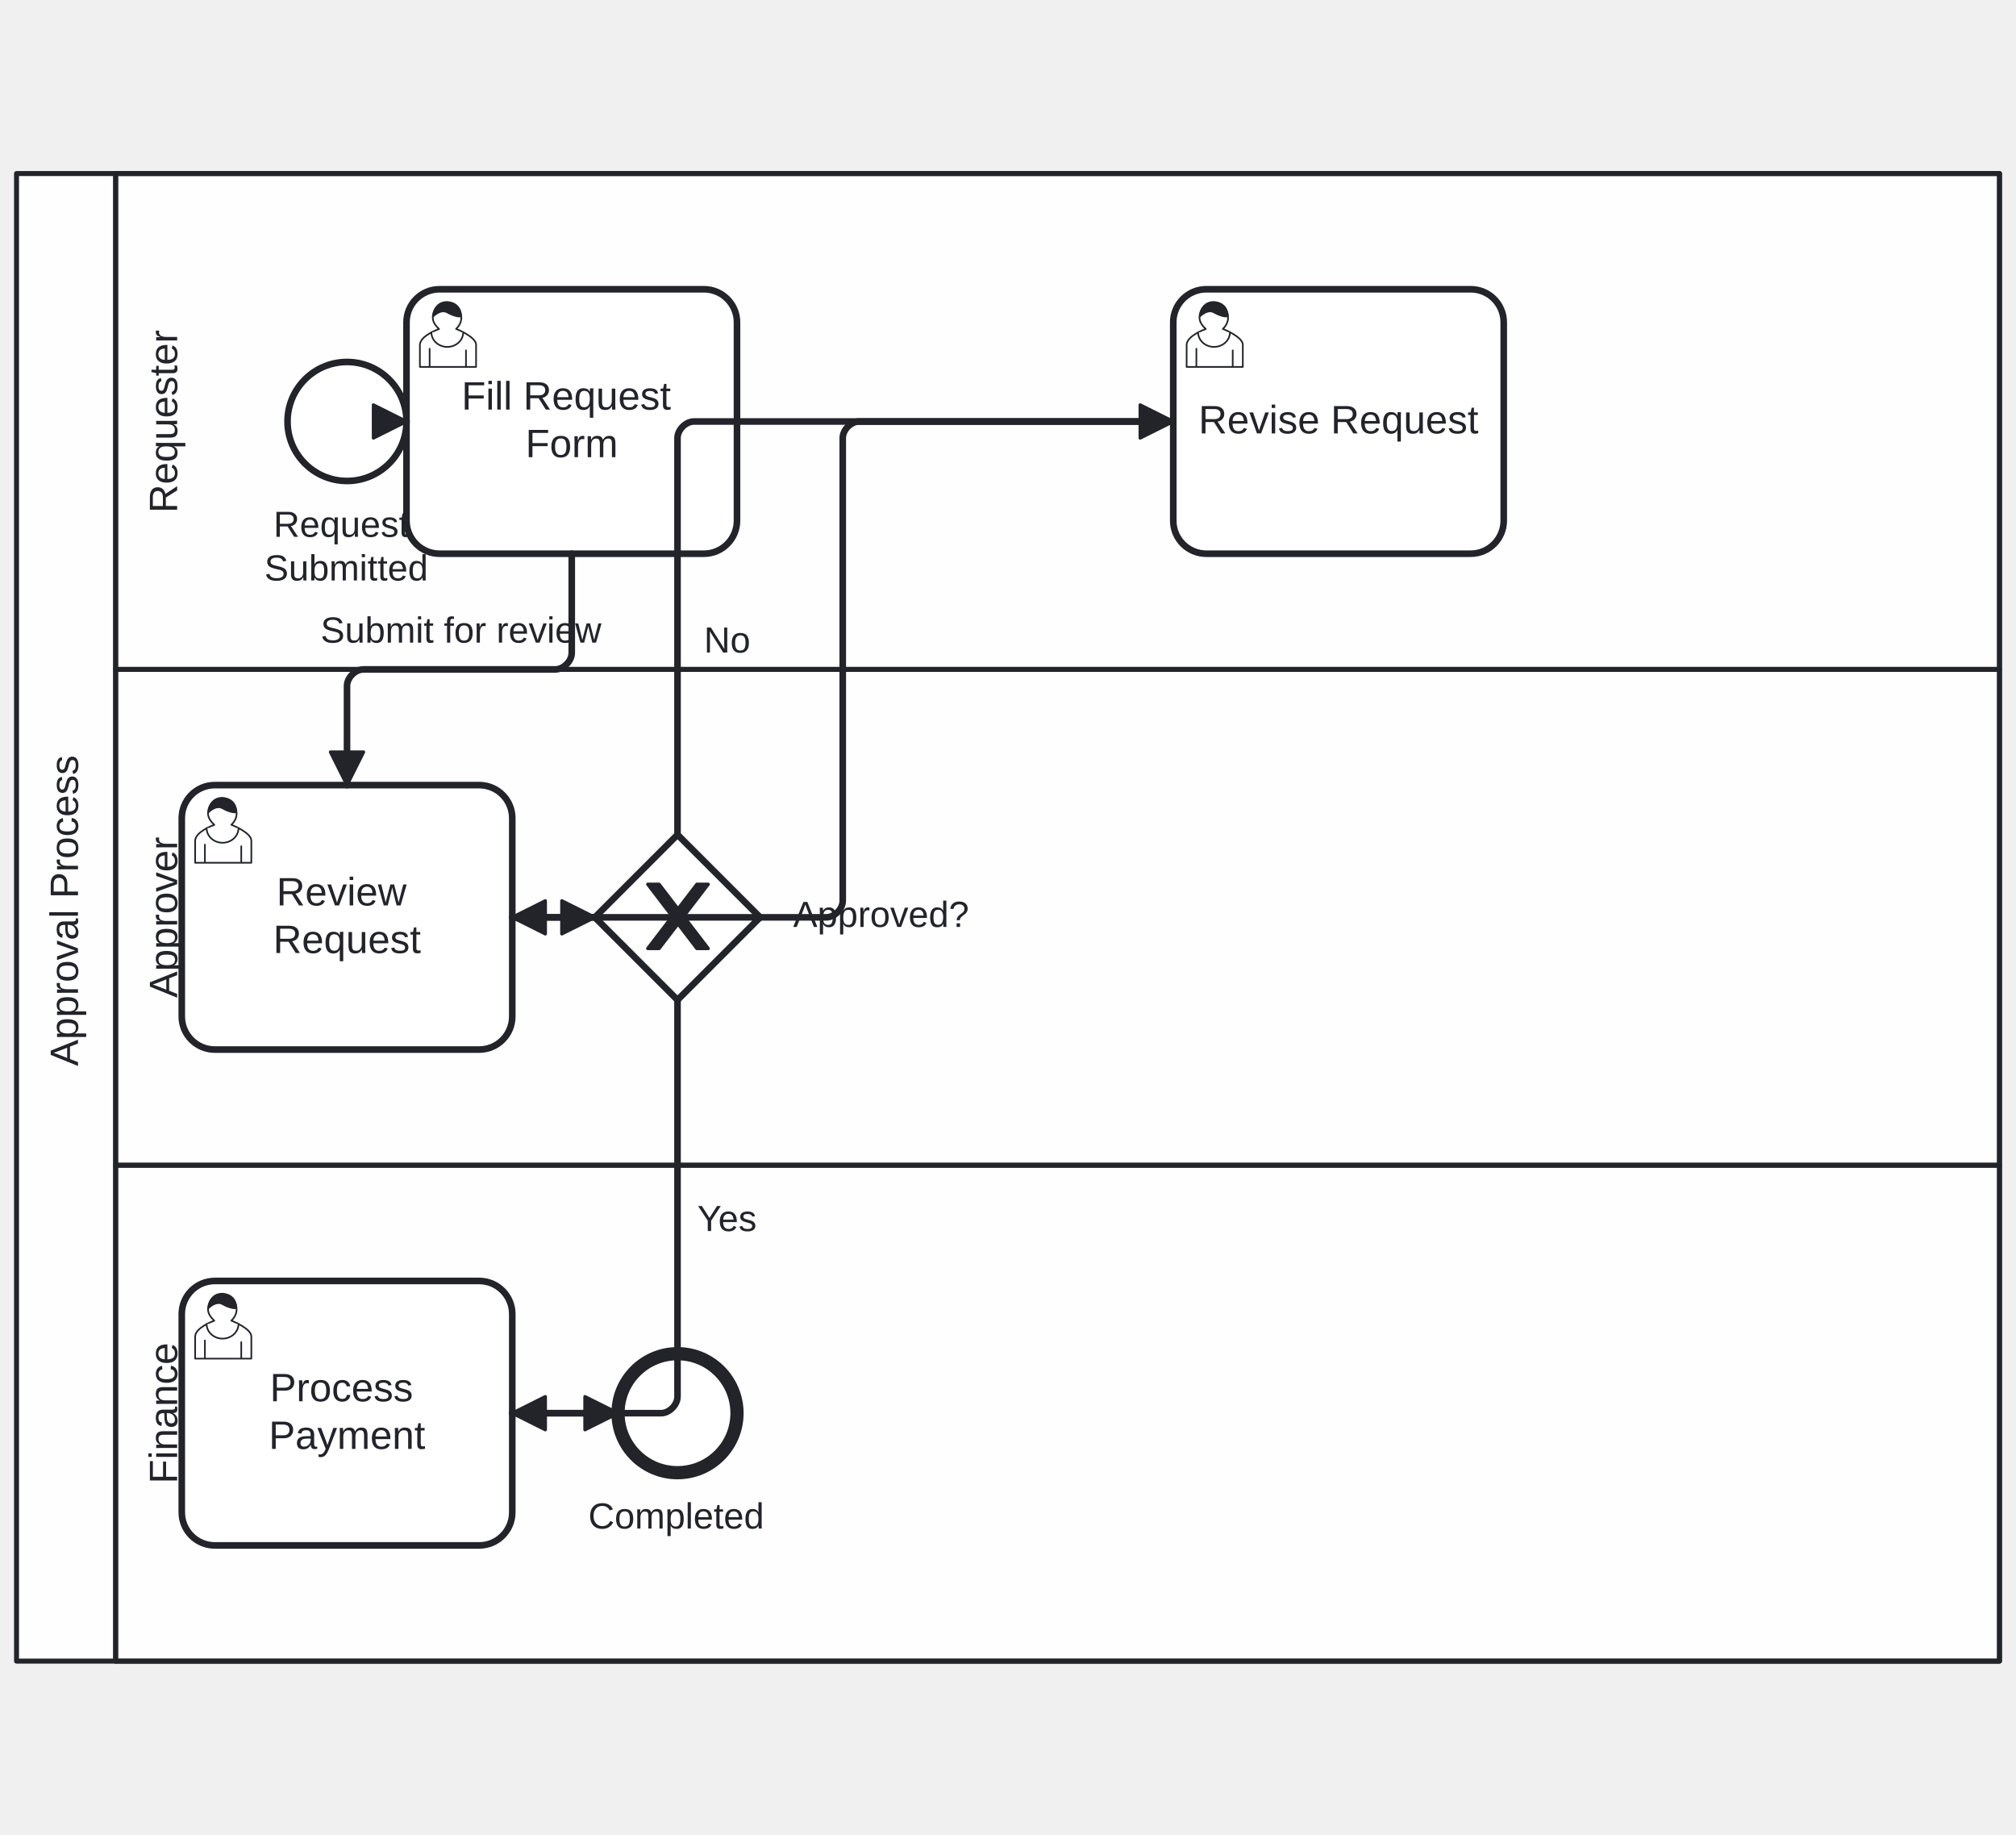
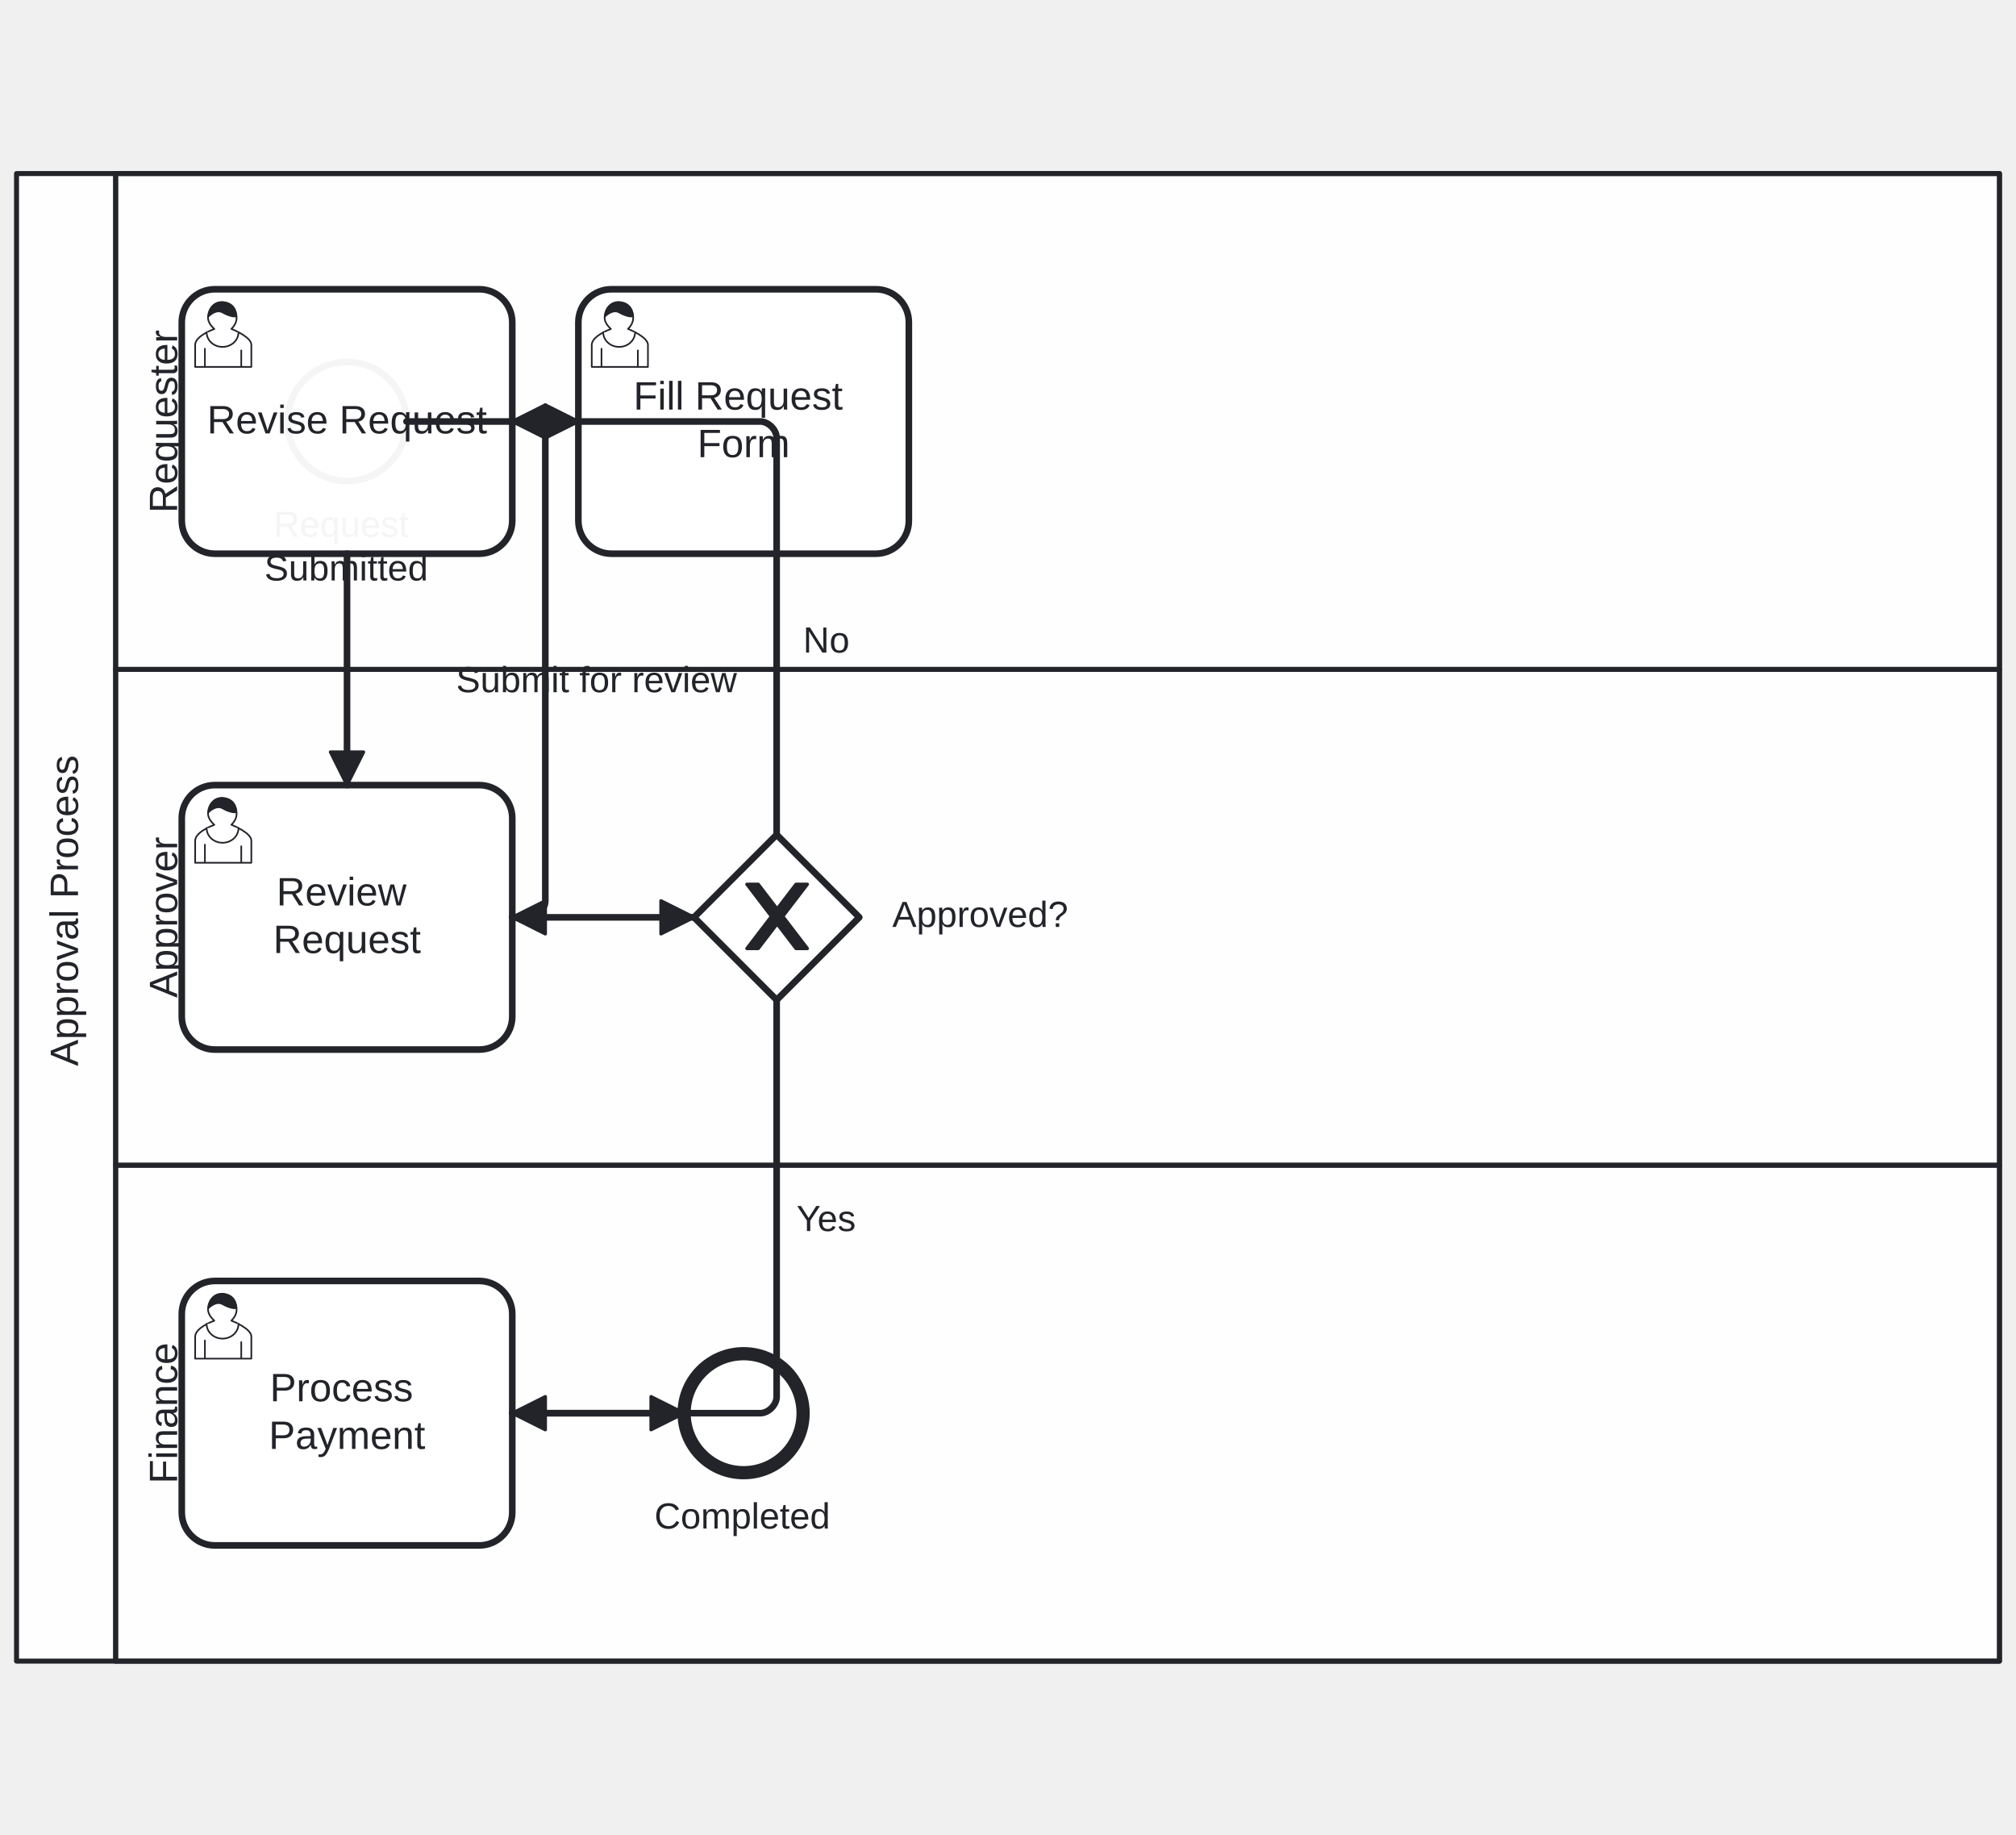
<svg xmlns="http://www.w3.org/2000/svg" width="610" height="555" viewBox="-5 95 610 460" version="1.1">
  <g class="djs-group">
    <g class="djs-element djs-shape" data-element-id="Participant_ApprovalProcess" style="display: block;" transform="translate(0, 100)">
      <g class="djs-visual">
        <rect x="0" y="0" width="600" height="450" rx="0" ry="0" style="stroke-linecap: round; stroke-linejoin: round; stroke: hsl(225, 10%, 15%); stroke-width: 1.5px; fill: white; fill-opacity: 0.95;" />
        <path style="fill: none; stroke-linecap: round; stroke-linejoin: round; stroke: hsl(225, 10%, 15%); stroke-width: 1.5px;" d="M30,0L30,450" />
        <text style="font-family: Arial, sans-serif; font-size: 12px; font-weight: normal; fill: hsl(225, 10%, 15%);" lineHeight="1.2" class="djs-label" transform="matrix(-1.8369701987210297e-16, -1, 1, -1.8369701987210297e-16, 0, 450)">
          <tspan x="180" y="18.6">Approval Process</tspan>
        </text>
      </g>
      <rect x="-5" y="-5" rx="4" width="610" height="460" style="fill: none;" class="djs-outline" />
      <rect style="fill: none; stroke-opacity: 0; stroke: white; stroke-width: 15px;" class="djs-hit djs-hit-no-move" x="0" y="0" width="600" height="450" />
      <rect style="fill: none; stroke-opacity: 0; stroke: white; stroke-width: 15px;" class="djs-hit djs-hit-click-stroke" x="0" y="0" width="600" height="450" />
      <rect style="fill: none; stroke-opacity: 0; stroke: white; stroke-width: 15px;" class="djs-hit djs-hit-all" x="0" y="0" width="30" height="450" />
    </g>
    <g class="djs-children">
      <g class="djs-group">
        <g class="djs-element djs-shape" data-element-id="Lane_Requester" style="display: block;" transform="translate(30, 100)">
          <g class="djs-visual">
            <rect x="0" y="0" width="570" height="150" rx="0" ry="0" style="stroke-linecap: round; stroke-linejoin: round; stroke: hsl(225, 10%, 15%); stroke-width: 1.5px; fill: white; fill-opacity: 0.25;" />
            <text style="font-family: Arial, sans-serif; font-size: 12px; font-weight: normal; fill: hsl(225, 10%, 15%);" lineHeight="1.2" class="djs-label" transform="matrix(-1.8369701987210297e-16, -1, 1, -1.8369701987210297e-16, 0, 150)">
              <tspan x="47.322" y="18.6">Requester</tspan>
            </text>
          </g>
          <rect x="-5" y="-5" rx="4" width="580" height="160" style="fill: none;" class="djs-outline" />
          <rect style="fill: none; stroke-opacity: 0; stroke: white; stroke-width: 15px;" class="djs-hit djs-hit-no-move" x="0" y="0" width="570" height="150" />
          <rect style="fill: none; stroke-opacity: 0; stroke: white; stroke-width: 15px;" class="djs-hit djs-hit-click-stroke" x="0" y="0" width="570" height="150" />
          <rect style="fill: none; stroke-opacity: 0; stroke: white; stroke-width: 15px;" class="djs-hit djs-hit-all" x="0" y="0" width="30" height="150" />
        </g>
      </g>
      <g class="djs-group">
        <g class="djs-element djs-shape" data-element-id="Lane_Approver" style="display: block;" transform="translate(30, 250)">
          <g class="djs-visual">
            <rect x="0" y="0" width="570" height="150" rx="0" ry="0" style="stroke-linecap: round; stroke-linejoin: round; stroke: hsl(225, 10%, 15%); stroke-width: 1.5px; fill: white; fill-opacity: 0.25;" />
            <text style="font-family: Arial, sans-serif; font-size: 12px; font-weight: normal; fill: hsl(225, 10%, 15%);" lineHeight="1.2" class="djs-label" transform="matrix(-1.8369701987210297e-16, -1, 1, -1.8369701987210297e-16, 0, 150)">
              <tspan x="50.658" y="18.6">Approver</tspan>
            </text>
          </g>
          <rect x="-5" y="-5" rx="4" width="580" height="160" style="fill: none;" class="djs-outline" />
          <rect style="fill: none; stroke-opacity: 0; stroke: white; stroke-width: 15px;" class="djs-hit djs-hit-no-move" x="0" y="0" width="570" height="150" />
          <rect style="fill: none; stroke-opacity: 0; stroke: white; stroke-width: 15px;" class="djs-hit djs-hit-click-stroke" x="0" y="0" width="570" height="150" />
          <rect style="fill: none; stroke-opacity: 0; stroke: white; stroke-width: 15px;" class="djs-hit djs-hit-all" x="0" y="0" width="30" height="150" />
        </g>
      </g>
      <g class="djs-group">
        <g class="djs-element djs-shape" data-element-id="Lane_Finance" style="display: block;" transform="translate(30, 400)">
          <g class="djs-visual">
            <rect x="0" y="0" width="570" height="150" rx="0" ry="0" style="stroke-linecap: round; stroke-linejoin: round; stroke: hsl(225, 10%, 15%); stroke-width: 1.5px; fill: white; fill-opacity: 0.25;" />
            <text style="font-family: Arial, sans-serif; font-size: 12px; font-weight: normal; fill: hsl(225, 10%, 15%);" lineHeight="1.2" class="djs-label" transform="matrix(-1.8369701987210297e-16, -1, 1, -1.8369701987210297e-16, 0, 150)">
              <tspan x="53.658" y="18.6">Finance</tspan>
            </text>
          </g>
          <rect x="-5" y="-5" rx="4" width="580" height="160" style="fill: none;" class="djs-outline" />
          <rect style="fill: none; stroke-opacity: 0; stroke: white; stroke-width: 15px;" class="djs-hit djs-hit-no-move" x="0" y="0" width="570" height="150" />
          <rect style="fill: none; stroke-opacity: 0; stroke: white; stroke-width: 15px;" class="djs-hit djs-hit-click-stroke" x="0" y="0" width="570" height="150" />
          <rect style="fill: none; stroke-opacity: 0; stroke: white; stroke-width: 15px;" class="djs-hit djs-hit-all" x="0" y="0" width="30" height="150" />
        </g>
      </g>
      <g class="djs-group">
        <g class="djs-element djs-shape" data-element-id="StartEvent_RequestSubmitted" style="display: block;" transform="translate(82, 157)">
          <g class="djs-visual">
            <circle cx="18" cy="18" r="18" style="stroke-linecap: round; stroke-linejoin: round; stroke: hsl(225, 10%, 15%); stroke-width: 2px; fill: white; fill-opacity: 0.95;" />
          </g>
          <rect style="fill: none; stroke-opacity: 0; stroke: white; stroke-width: 15px;" class="djs-hit djs-hit-all" x="0" y="0" width="36" height="36" />
          <circle cx="18" cy="18" r="23" style="fill: none;" class="djs-outline" />
        </g>
      </g>
      <g class="djs-group">
        <g class="djs-element djs-shape" data-element-id="StartEvent_RequestSubmitted_label" style="display: block;" transform="translate(75, 200)">
          <g class="djs-visual">
            <text style="font-family: Arial, sans-serif; font-size: 11px; font-weight: normal; fill: hsl(225, 10%, 15%);" lineHeight="1.2" class="djs-label">
              <tspan x="2.75" y="9.9">Request </tspan>
              <tspan x="0" y="23.1">Submitted</tspan>
            </text>
          </g>
          <rect style="fill: none; stroke-opacity: 0; stroke: white; stroke-width: 15px;" class="djs-hit djs-hit-all" x="0" y="0" width="50" height="27" />
          <rect x="-5" y="-5" rx="4" width="60" height="37" style="fill: none;" class="djs-outline" />
        </g>
      </g>
      <g class="djs-group">
-         <g class="djs-element djs-shape" data-element-id="UserTask_FillRequestForm" style="display: block;" transform="translate(118, 135)">
+         <g class="djs-element djs-shape" data-element-id="UserTask_FillRequestForm" style="display: block;" transform="translate(170, 135)">
          <g class="djs-visual">
            <rect x="0" y="0" width="100" height="80" rx="10" ry="10" style="stroke-linecap: round; stroke-linejoin: round; stroke: hsl(225, 10%, 15%); stroke-width: 2px; fill: white; fill-opacity: 0.95;" />
            <text style="font-family: Arial, sans-serif; font-size: 12px; font-weight: normal; fill: hsl(225, 10%, 15%);" lineHeight="1.2" class="djs-label">
              <tspan x="16.658" y="36.4">Fill Request </tspan>
              <tspan x="36.002" y="50.8">Form</tspan>
            </text>
            <path style="fill: white; stroke-linecap: round; stroke-linejoin: round; stroke: hsl(225, 10%, 15%); stroke-width: 0.5px;" d="m 15,12 c 0.909,-0.845 1.594,-2.049 1.594,-3.385 0,-2.554 -1.805,-4.622 -4.357,-4.622 -2.552,0 -4.288,2.068 -4.288,4.622 0,1.348 0.974,2.562 1.896,3.405 -0.529,0.187 -5.669,2.097 -5.794,4.756 v 6.718 h 17 v -6.718 c 0,-2.298 -5.528,-4.595 -6.051,-4.776 zm -8,6 l 0,5.5 m 11,0 l 0,-5" />
            <path style="fill: white; stroke-linecap: round; stroke-linejoin: round; stroke: hsl(225, 10%, 15%); stroke-width: 0.5px;" d="m 15,12 m 2.162,1.009 c 0,2.447 -2.158,4.431 -4.821,4.431 -2.665,0 -4.822,-1.981 -4.822,-4.431 " />
            <path style="fill: hsl(225, 10%, 15%); stroke-linecap: round; stroke-linejoin: round; stroke: hsl(225, 10%, 15%); stroke-width: 0.5px;" d="m 15,12 m -6.9,-3.80 c 0,0 2.251,-2.358 4.274,-1.177 2.024,1.181 4.221,1.537 4.124,0.965 -0.098,-0.57 -0.117,-3.791 -4.191,-4.136 -3.575,0.001 -4.208,3.367 -4.207,4.348 z" />
          </g>
          <rect style="fill: none; stroke-opacity: 0; stroke: white; stroke-width: 15px;" class="djs-hit djs-hit-all" x="0" y="0" width="100" height="80" />
          <rect x="-5" y="-5" rx="14" width="110" height="90" style="fill: none;" class="djs-outline" />
        </g>
      </g>
      <g class="djs-group">
        <g class="djs-element djs-shape" data-element-id="UserTask_ReviewRequest" style="display: block;" transform="translate(50, 285)">
          <g class="djs-visual">
            <rect x="0" y="0" width="100" height="80" rx="10" ry="10" style="stroke-linecap: round; stroke-linejoin: round; stroke: hsl(225, 10%, 15%); stroke-width: 2px; fill: white; fill-opacity: 0.95;" />
            <text style="font-family: Arial, sans-serif; font-size: 12px; font-weight: normal; fill: hsl(225, 10%, 15%);" lineHeight="1.2" class="djs-label">
              <tspan x="28.664" y="36.4">Review </tspan>
              <tspan x="27.656" y="50.8">Request</tspan>
            </text>
            <path style="fill: white; stroke-linecap: round; stroke-linejoin: round; stroke: hsl(225, 10%, 15%); stroke-width: 0.5px;" d="m 15,12 c 0.909,-0.845 1.594,-2.049 1.594,-3.385 0,-2.554 -1.805,-4.622 -4.357,-4.622 -2.552,0 -4.288,2.068 -4.288,4.622 0,1.348 0.974,2.562 1.896,3.405 -0.529,0.187 -5.669,2.097 -5.794,4.756 v 6.718 h 17 v -6.718 c 0,-2.298 -5.528,-4.595 -6.051,-4.776 zm -8,6 l 0,5.5 m 11,0 l 0,-5" />
            <path style="fill: white; stroke-linecap: round; stroke-linejoin: round; stroke: hsl(225, 10%, 15%); stroke-width: 0.5px;" d="m 15,12 m 2.162,1.009 c 0,2.447 -2.158,4.431 -4.821,4.431 -2.665,0 -4.822,-1.981 -4.822,-4.431 " />
            <path style="fill: hsl(225, 10%, 15%); stroke-linecap: round; stroke-linejoin: round; stroke: hsl(225, 10%, 15%); stroke-width: 0.5px;" d="m 15,12 m -6.9,-3.80 c 0,0 2.251,-2.358 4.274,-1.177 2.024,1.181 4.221,1.537 4.124,0.965 -0.098,-0.57 -0.117,-3.791 -4.191,-4.136 -3.575,0.001 -4.208,3.367 -4.207,4.348 z" />
          </g>
          <rect style="fill: none; stroke-opacity: 0; stroke: white; stroke-width: 15px;" class="djs-hit djs-hit-all" x="0" y="0" width="100" height="80" />
          <rect x="-5" y="-5" rx="14" width="110" height="90" style="fill: none;" class="djs-outline" />
        </g>
      </g>
      <g class="djs-group">
-         <g class="djs-element djs-shape" data-element-id="Gateway_Approved" style="display: block;" transform="translate(175, 300)">
+         <g class="djs-element djs-shape" data-element-id="Gateway_Approved" style="display: block;" transform="translate(205, 300)">
          <g class="djs-visual">
            <polygon style="stroke-linecap: round; stroke-linejoin: round; stroke: hsl(225, 10%, 15%); stroke-width: 2px; fill: white; fill-opacity: 0.95;" points="25,0 50,25 25,50 0,25" />
            <path style="fill: hsl(225, 10%, 15%); stroke-linecap: round; stroke-linejoin: round; stroke: hsl(225, 10%, 15%); stroke-width: 1px;" d="m 16,15 7.429,9.714 -7.429,9.714 3.429,0 5.714,-7.464 5.714,7.464 3.429,0 -7.429,-9.714 7.429,-9.714 -3.429,0 -5.714,7.464 -5.714,-7.464 -3.429,0 z" />
          </g>
          <rect style="fill: none; stroke-opacity: 0; stroke: white; stroke-width: 15px;" class="djs-hit djs-hit-all" x="0" y="0" width="50" height="50" />
          <rect style="transform-box: fill-box; transform: rotate(45deg); transform-origin: center; fill: none;" x="2" y="2" rx="4" width="46" height="46" class="djs-outline" />
        </g>
      </g>
      <g class="djs-group">
        <g class="djs-element djs-shape" data-element-id="UserTask_ProcessPayment" style="display: block;" transform="translate(50, 435)">
          <g class="djs-visual">
            <rect x="0" y="0" width="100" height="80" rx="10" ry="10" style="stroke-linecap: round; stroke-linejoin: round; stroke: hsl(225, 10%, 15%); stroke-width: 2px; fill: white; fill-opacity: 0.95;" />
            <text style="font-family: Arial, sans-serif; font-size: 12px; font-weight: normal; fill: hsl(225, 10%, 15%);" lineHeight="1.2" class="djs-label">
              <tspan x="26.66" y="36.4">Process </tspan>
              <tspan x="26.324" y="50.8">Payment</tspan>
            </text>
            <path style="fill: white; stroke-linecap: round; stroke-linejoin: round; stroke: hsl(225, 10%, 15%); stroke-width: 0.5px;" d="m 15,12 c 0.909,-0.845 1.594,-2.049 1.594,-3.385 0,-2.554 -1.805,-4.622 -4.357,-4.622 -2.552,0 -4.288,2.068 -4.288,4.622 0,1.348 0.974,2.562 1.896,3.405 -0.529,0.187 -5.669,2.097 -5.794,4.756 v 6.718 h 17 v -6.718 c 0,-2.298 -5.528,-4.595 -6.051,-4.776 zm -8,6 l 0,5.5 m 11,0 l 0,-5" />
            <path style="fill: white; stroke-linecap: round; stroke-linejoin: round; stroke: hsl(225, 10%, 15%); stroke-width: 0.5px;" d="m 15,12 m 2.162,1.009 c 0,2.447 -2.158,4.431 -4.821,4.431 -2.665,0 -4.822,-1.981 -4.822,-4.431 " />
            <path style="fill: hsl(225, 10%, 15%); stroke-linecap: round; stroke-linejoin: round; stroke: hsl(225, 10%, 15%); stroke-width: 0.5px;" d="m 15,12 m -6.9,-3.80 c 0,0 2.251,-2.358 4.274,-1.177 2.024,1.181 4.221,1.537 4.124,0.965 -0.098,-0.57 -0.117,-3.791 -4.191,-4.136 -3.575,0.001 -4.208,3.367 -4.207,4.348 z" />
          </g>
          <rect style="fill: none; stroke-opacity: 0; stroke: white; stroke-width: 15px;" class="djs-hit djs-hit-all" x="0" y="0" width="100" height="80" />
          <rect x="-5" y="-5" rx="14" width="110" height="90" style="fill: none;" class="djs-outline" />
        </g>
      </g>
      <g class="djs-group">
-         <g class="djs-element djs-shape" data-element-id="EndEvent_Completed" style="display: block;" transform="translate(182, 457)">
+         <g class="djs-element djs-shape selected" data-element-id="EndEvent_Completed" style="display: block;" transform="translate(202, 457)">
          <g class="djs-visual">
            <circle cx="18" cy="18" r="18" style="stroke-linecap: round; stroke-linejoin: round; stroke: hsl(225, 10%, 15%); stroke-width: 4px; fill: white; fill-opacity: 0.95;" />
          </g>
          <rect style="fill: none; stroke-opacity: 0; stroke: white; stroke-width: 15px;" class="djs-hit djs-hit-all" x="0" y="0" width="36" height="36" />
          <circle cx="18" cy="18" r="24" style="fill: none;" class="djs-outline" />
        </g>
      </g>
      <g class="djs-group">
-         <g class="djs-element djs-shape" data-element-id="UserTask_ReviseRequest" style="display: block;" transform="translate(350, 135)">
+         <g class="djs-element djs-shape" data-element-id="UserTask_ReviseRequest" style="display: block;" transform="translate(50, 135)">
          <g class="djs-visual">
            <rect x="0" y="0" width="100" height="80" rx="10" ry="10" style="stroke-linecap: round; stroke-linejoin: round; stroke: hsl(225, 10%, 15%); stroke-width: 2px; fill: white; fill-opacity: 0.95;" />
            <text style="font-family: Arial, sans-serif; font-size: 12px; font-weight: normal; fill: hsl(225, 10%, 15%);" lineHeight="1.2" class="djs-label">
              <tspan x="7.652" y="43.6">Revise Request</tspan>
            </text>
            <path style="fill: white; stroke-linecap: round; stroke-linejoin: round; stroke: hsl(225, 10%, 15%); stroke-width: 0.5px;" d="m 15,12 c 0.909,-0.845 1.594,-2.049 1.594,-3.385 0,-2.554 -1.805,-4.622 -4.357,-4.622 -2.552,0 -4.288,2.068 -4.288,4.622 0,1.348 0.974,2.562 1.896,3.405 -0.529,0.187 -5.669,2.097 -5.794,4.756 v 6.718 h 17 v -6.718 c 0,-2.298 -5.528,-4.595 -6.051,-4.776 zm -8,6 l 0,5.5 m 11,0 l 0,-5" />
            <path style="fill: white; stroke-linecap: round; stroke-linejoin: round; stroke: hsl(225, 10%, 15%); stroke-width: 0.5px;" d="m 15,12 m 2.162,1.009 c 0,2.447 -2.158,4.431 -4.821,4.431 -2.665,0 -4.822,-1.981 -4.822,-4.431 " />
            <path style="fill: hsl(225, 10%, 15%); stroke-linecap: round; stroke-linejoin: round; stroke: hsl(225, 10%, 15%); stroke-width: 0.5px;" d="m 15,12 m -6.9,-3.80 c 0,0 2.251,-2.358 4.274,-1.177 2.024,1.181 4.221,1.537 4.124,0.965 -0.098,-0.57 -0.117,-3.791 -4.191,-4.136 -3.575,0.001 -4.208,3.367 -4.207,4.348 z" />
          </g>
          <rect style="fill: none; stroke-opacity: 0; stroke: white; stroke-width: 15px;" class="djs-hit djs-hit-all" x="0" y="0" width="100" height="80" />
          <rect x="-5" y="-5" rx="14" width="110" height="90" style="fill: none;" class="djs-outline" />
        </g>
      </g>
      <g class="djs-group">
-         <g class="djs-element djs-connection" data-element-id="Flow_RequestSubmitted_to_FillRequestForm" style="display: block;">
-           <g class="djs-visual">
-             <defs>
-               <marker id="marker-bq37hliv6w1lv8yt5m24l0c6x" viewBox="0 0 20 20" refX="11" refY="10" markerWidth="10" markerHeight="10" orient="auto">
-                 <path d="M 1 5 L 11 10 L 1 15 Z" style="stroke-linecap: round; stroke-linejoin: round; stroke: hsl(225, 10%, 15%); stroke-width: 1px; fill: hsl(225, 10%, 15%);" />
-               </marker>
-             </defs>
-             <path style="fill: none; stroke-linecap: round; stroke-linejoin: round; stroke: hsl(225, 10%, 15%); stroke-width: 2px; marker-end: url(#marker-bq37hliv6w1lv8yt5m24l0c6x);" data-corner-radius="5" d="M118,175L118,175" />
-           </g>
-           <path d="M118,175L118,175" style="fill: none; stroke-opacity: 0; stroke: white; stroke-width: 15px;" class="djs-hit djs-hit-stroke" />
-           <rect x="113" y="170" rx="4" width="10" height="10" style="fill: none;" class="djs-outline" />
+         <g class="djs-element djs-connection" data-element-id="Flow_1tfxpbg" style="display: block;">
+           <g class="djs-visual">
+             <defs>
+               <marker id="marker-0dg80okgt2ghvhpupamy2zrjf" viewBox="0 0 20 20" refX="11" refY="10" markerWidth="10" markerHeight="10" orient="auto">
+                 <path d="M 1 5 L 11 10 L 1 15 Z" style="stroke-linecap: round; stroke-linejoin: round; stroke: hsl(225, 10%, 15%); stroke-width: 1px; fill: hsl(225, 10%, 15%);" />
+               </marker>
+             </defs>
+             <path style="fill: none; stroke-linecap: round; stroke-linejoin: round; stroke: hsl(225, 10%, 15%); stroke-width: 2px; marker-end: url(#marker-0dg80okgt2ghvhpupamy2zrjf);" data-corner-radius="5" d="M118,175L170,175" />
+           </g>
+           <path d="M118,175L170,175" style="fill: none; stroke-opacity: 0; stroke: white; stroke-width: 15px;" class="djs-hit djs-hit-stroke" />
+           <rect x="113" y="170" rx="4" width="62" height="10" style="fill: none;" class="djs-outline" />
        </g>
      </g>
      <g class="djs-group">
        <g class="djs-element djs-connection" data-element-id="Flow_SubmitForReview" style="display: block;">
          <g class="djs-visual">
            <defs>
-               <marker id="marker-001pqi4cikj3dmryo6lslg5mn" viewBox="0 0 20 20" refX="11" refY="10" markerWidth="10" markerHeight="10" orient="auto">
-                 <path d="M 1 5 L 11 10 L 1 15 Z" style="stroke-linecap: round; stroke-linejoin: round; stroke: hsl(225, 10%, 15%); stroke-width: 1px; fill: hsl(225, 10%, 15%);" />
-               </marker>
-             </defs>
-             <path style="fill: none; stroke-linecap: round; stroke-linejoin: round; stroke: hsl(225, 10%, 15%); stroke-width: 2px; marker-end: url(#marker-001pqi4cikj3dmryo6lslg5mn);" data-corner-radius="5" d="M168,215L168,245C168,247.5,165.5,250,163,250L105,250C102.5,250,100,252.5,100,255L100,285" />
-           </g>
-           <path d="M168,215L168,250L100,250L100,285" style="fill: none; stroke-opacity: 0; stroke: white; stroke-width: 15px;" class="djs-hit djs-hit-stroke" />
-           <rect x="95" y="210" rx="4" width="78" height="80" style="fill: none;" class="djs-outline" />
-         </g>
-       </g>
-       <g class="djs-group">
-         <g class="djs-element djs-shape" data-element-id="Flow_SubmitForReview_label" style="display: block;" transform="translate(92, 232)">
+               <marker id="marker-1gn07ud00bb1ocsajw0j040tf" viewBox="0 0 20 20" refX="11" refY="10" markerWidth="10" markerHeight="10" orient="auto">
+                 <path d="M 1 5 L 11 10 L 1 15 Z" style="stroke-linecap: round; stroke-linejoin: round; stroke: hsl(225, 10%, 15%); stroke-width: 1px; fill: hsl(225, 10%, 15%);" />
+               </marker>
+             </defs>
+             <path style="fill: none; stroke-linecap: round; stroke-linejoin: round; stroke: hsl(225, 10%, 15%); stroke-width: 2px; marker-end: url(#marker-1gn07ud00bb1ocsajw0j040tf);" data-corner-radius="5" d="M170,175L165,175C162.5,175,160,177.5,160,180L160,320C160,322.5,157.5,325,155,325L150,325" />
+           </g>
+           <path d="M170,175L160,175L160,325L150,325" style="fill: none; stroke-opacity: 0; stroke: white; stroke-width: 15px;" class="djs-hit djs-hit-stroke" />
+           <rect x="145" y="170" rx="4" width="30" height="160" style="fill: none;" class="djs-outline" />
+         </g>
+       </g>
+       <g class="djs-group">
+         <g class="djs-element djs-shape" data-element-id="Flow_SubmitForReview_label" style="display: block;" transform="translate(133, 247)">
          <g class="djs-visual">
            <text style="font-family: Arial, sans-serif; font-size: 11px; font-weight: normal; fill: hsl(225, 10%, 15%);" lineHeight="1.2" class="djs-label">
              <tspan x="0" y="9.9">Submit for review</tspan>
            </text>
          </g>
          <rect style="fill: none; stroke-opacity: 0; stroke: white; stroke-width: 15px;" class="djs-hit djs-hit-all" x="0" y="0" width="85" height="14" />
          <rect x="-5" y="-5" rx="4" width="95" height="24" style="fill: none;" class="djs-outline" />
        </g>
      </g>
      <g class="djs-group">
-         <g class="djs-element djs-connection" data-element-id="Flow_ReviewRequest_to_Approved" style="display: block;">
-           <g class="djs-visual">
-             <defs>
-               <marker id="marker-2gnquzgagfehgx52hmi1al3jj" viewBox="0 0 20 20" refX="11" refY="10" markerWidth="10" markerHeight="10" orient="auto">
-                 <path d="M 1 5 L 11 10 L 1 15 Z" style="stroke-linecap: round; stroke-linejoin: round; stroke: hsl(225, 10%, 15%); stroke-width: 1px; fill: hsl(225, 10%, 15%);" />
-               </marker>
-             </defs>
-             <path style="fill: none; stroke-linecap: round; stroke-linejoin: round; stroke: hsl(225, 10%, 15%); stroke-width: 2px; marker-end: url(#marker-2gnquzgagfehgx52hmi1al3jj);" data-corner-radius="5" d="M150,325L175,325" />
-           </g>
-           <path d="M150,325L175,325" style="fill: none; stroke-opacity: 0; stroke: white; stroke-width: 15px;" class="djs-hit djs-hit-stroke" />
-           <rect x="145" y="320" rx="4" width="35" height="10" style="fill: none;" class="djs-outline" />
+         <g class="djs-element djs-connection" data-element-id="Flow_070ko8a" style="display: block;">
+           <g class="djs-visual">
+             <defs>
+               <marker id="marker-eyhf2wcrl0sjark86ztgx2xiz" viewBox="0 0 20 20" refX="11" refY="10" markerWidth="10" markerHeight="10" orient="auto">
+                 <path d="M 1 5 L 11 10 L 1 15 Z" style="stroke-linecap: round; stroke-linejoin: round; stroke: hsl(225, 10%, 15%); stroke-width: 1px; fill: hsl(225, 10%, 15%);" />
+               </marker>
+             </defs>
+             <path style="fill: none; stroke-linecap: round; stroke-linejoin: round; stroke: hsl(225, 10%, 15%); stroke-width: 2px; marker-end: url(#marker-eyhf2wcrl0sjark86ztgx2xiz);" data-corner-radius="5" d="M150,325L205,325" />
+           </g>
+           <path d="M150,325L205,325" style="fill: none; stroke-opacity: 0; stroke: white; stroke-width: 15px;" class="djs-hit djs-hit-stroke" />
+           <rect x="145" y="320" rx="4" width="65" height="10" style="fill: none;" class="djs-outline" />
        </g>
      </g>
      <g class="djs-group">
        <g class="djs-element djs-connection" data-element-id="Flow_Yes" style="display: block;">
          <g class="djs-visual">
            <defs>
-               <marker id="marker-074bk4nw8rxgr0oixuxpy8v2d" viewBox="0 0 20 20" refX="11" refY="10" markerWidth="10" markerHeight="10" orient="auto">
-                 <path d="M 1 5 L 11 10 L 1 15 Z" style="stroke-linecap: round; stroke-linejoin: round; stroke: hsl(225, 10%, 15%); stroke-width: 1px; fill: hsl(225, 10%, 15%);" />
-               </marker>
-             </defs>
-             <path style="fill: none; stroke-linecap: round; stroke-linejoin: round; stroke: hsl(225, 10%, 15%); stroke-width: 2px; marker-end: url(#marker-074bk4nw8rxgr0oixuxpy8v2d);" data-corner-radius="5" d="M200,350L200,470C200,472.5,197.5,475,195,475L150,475" />
-           </g>
-           <path d="M200,350L200,475L150,475" style="fill: none; stroke-opacity: 0; stroke: white; stroke-width: 15px;" class="djs-hit djs-hit-stroke" />
-           <rect x="145" y="345" rx="4" width="60" height="135" style="fill: none;" class="djs-outline" />
-         </g>
-       </g>
-       <g class="djs-group">
-         <g class="djs-element djs-shape" data-element-id="Flow_Yes_label" style="display: block;" transform="translate(206, 410)">
+               <marker id="marker-1vt5r0744ji8bcpzbcoa0x4jx" viewBox="0 0 20 20" refX="11" refY="10" markerWidth="10" markerHeight="10" orient="auto">
+                 <path d="M 1 5 L 11 10 L 1 15 Z" style="stroke-linecap: round; stroke-linejoin: round; stroke: hsl(225, 10%, 15%); stroke-width: 1px; fill: hsl(225, 10%, 15%);" />
+               </marker>
+             </defs>
+             <path style="fill: none; stroke-linecap: round; stroke-linejoin: round; stroke: hsl(225, 10%, 15%); stroke-width: 2px; marker-end: url(#marker-1vt5r0744ji8bcpzbcoa0x4jx);" data-corner-radius="5" d="M230,350L230,470C230,472.5,227.5,475,225,475L150,475" />
+           </g>
+           <path d="M230,350L230,475L150,475" style="fill: none; stroke-opacity: 0; stroke: white; stroke-width: 15px;" class="djs-hit djs-hit-stroke" />
+           <rect x="145" y="345" rx="4" width="90" height="135" style="fill: none;" class="djs-outline" />
+         </g>
+       </g>
+       <g class="djs-group">
+         <g class="djs-element djs-shape" data-element-id="Flow_Yes_label" style="display: block;" transform="translate(236, 410)">
          <g class="djs-visual">
            <text style="font-family: Arial, sans-serif; font-size: 11px; font-weight: normal; fill: hsl(225, 10%, 15%);" lineHeight="1.2" class="djs-label">
              <tspan x="0" y="9.9">Yes</tspan>
            </text>
          </g>
          <rect style="fill: none; stroke-opacity: 0; stroke: white; stroke-width: 15px;" class="djs-hit djs-hit-all" x="0" y="0" width="19" height="14" />
          <rect x="-5" y="-5" rx="4" width="29" height="24" style="fill: none;" class="djs-outline" />
        </g>
      </g>
      <g class="djs-group">
-         <g class="djs-element djs-shape" data-element-id="EndEvent_Completed_label" style="display: block;" transform="translate(173, 500)">
+         <g class="djs-element djs-connection" data-element-id="Flow_0pazcru" style="display: block;">
+           <g class="djs-visual">
+             <defs>
+               <marker id="marker-7xfpvmuw5inltoqrbw8bg60k3" viewBox="0 0 20 20" refX="11" refY="10" markerWidth="10" markerHeight="10" orient="auto">
+                 <path d="M 1 5 L 11 10 L 1 15 Z" style="stroke-linecap: round; stroke-linejoin: round; stroke: hsl(225, 10%, 15%); stroke-width: 1px; fill: hsl(225, 10%, 15%);" />
+               </marker>
+             </defs>
+             <path style="fill: none; stroke-linecap: round; stroke-linejoin: round; stroke: hsl(225, 10%, 15%); stroke-width: 2px; marker-end: url(#marker-7xfpvmuw5inltoqrbw8bg60k3);" data-corner-radius="5" d="M150,475L202,475" />
+           </g>
+           <path d="M150,475L202,475" style="fill: none; stroke-opacity: 0; stroke: white; stroke-width: 15px;" class="djs-hit djs-hit-stroke" />
+           <rect x="145" y="470" rx="4" width="62" height="10" style="fill: none;" class="djs-outline" />
+         </g>
+       </g>
+       <g class="djs-group">
+         <g class="djs-element djs-shape" data-element-id="EndEvent_Completed_label" style="display: block;" transform="translate(193, 500)">
          <g class="djs-visual">
            <text style="font-family: Arial, sans-serif; font-size: 11px; font-weight: normal; fill: hsl(225, 10%, 15%);" lineHeight="1.2" class="djs-label">
              <tspan x="0" y="9.9">Completed</tspan>
            </text>
          </g>
          <rect style="fill: none; stroke-opacity: 0; stroke: white; stroke-width: 15px;" class="djs-hit djs-hit-all" x="0" y="0" width="54" height="14" />
          <rect x="-5" y="-5" rx="4" width="64" height="24" style="fill: none;" class="djs-outline" />
        </g>
      </g>
      <g class="djs-group">
-         <g class="djs-element djs-connection" data-element-id="Flow_ProcessPayment_to_Completed" style="display: block;">
-           <g class="djs-visual">
-             <defs>
-               <marker id="marker-dk7n1bzsm9hlblv0eoyesmv07" viewBox="0 0 20 20" refX="11" refY="10" markerWidth="10" markerHeight="10" orient="auto">
-                 <path d="M 1 5 L 11 10 L 1 15 Z" style="stroke-linecap: round; stroke-linejoin: round; stroke: hsl(225, 10%, 15%); stroke-width: 1px; fill: hsl(225, 10%, 15%);" />
-               </marker>
-             </defs>
-             <path style="fill: none; stroke-linecap: round; stroke-linejoin: round; stroke: hsl(225, 10%, 15%); stroke-width: 2px; marker-end: url(#marker-dk7n1bzsm9hlblv0eoyesmv07);" data-corner-radius="5" d="M150,475L182,475" />
-           </g>
-           <path d="M150,475L182,475" style="fill: none; stroke-opacity: 0; stroke: white; stroke-width: 15px;" class="djs-hit djs-hit-stroke" />
-           <rect x="145" y="470" rx="4" width="42" height="10" style="fill: none;" class="djs-outline" />
-         </g>
-       </g>
-       <g class="djs-group">
        <g class="djs-element djs-connection" data-element-id="Flow_No" style="display: block;">
          <g class="djs-visual">
            <defs>
-               <marker id="marker-ba9ll1evot46m0mopkkxel3si" viewBox="0 0 20 20" refX="11" refY="10" markerWidth="10" markerHeight="10" orient="auto">
-                 <path d="M 1 5 L 11 10 L 1 15 Z" style="stroke-linecap: round; stroke-linejoin: round; stroke: hsl(225, 10%, 15%); stroke-width: 1px; fill: hsl(225, 10%, 15%);" />
-               </marker>
-             </defs>
-             <path style="fill: none; stroke-linecap: round; stroke-linejoin: round; stroke: hsl(225, 10%, 15%); stroke-width: 2px; marker-end: url(#marker-ba9ll1evot46m0mopkkxel3si);" data-corner-radius="5" d="M200,300L200,180C200,177.5,202.5,175,205,175L350,175" />
-           </g>
-           <path d="M200,300L200,175L350,175" style="fill: none; stroke-opacity: 0; stroke: white; stroke-width: 15px;" class="djs-hit djs-hit-stroke" />
-           <rect x="195" y="170" rx="4" width="160" height="135" style="fill: none;" class="djs-outline" />
-         </g>
-       </g>
-       <g class="djs-group">
-         <g class="djs-element djs-shape" data-element-id="Flow_No_label" style="display: block;" transform="translate(208, 235)">
+               <marker id="marker-5i2n1znwnsphg4ntccul7e0kx" viewBox="0 0 20 20" refX="11" refY="10" markerWidth="10" markerHeight="10" orient="auto">
+                 <path d="M 1 5 L 11 10 L 1 15 Z" style="stroke-linecap: round; stroke-linejoin: round; stroke: hsl(225, 10%, 15%); stroke-width: 1px; fill: hsl(225, 10%, 15%);" />
+               </marker>
+             </defs>
+             <path style="fill: none; stroke-linecap: round; stroke-linejoin: round; stroke: hsl(225, 10%, 15%); stroke-width: 2px; marker-end: url(#marker-5i2n1znwnsphg4ntccul7e0kx);" data-corner-radius="5" d="M230,300L230,180C230,177.5,227.5,175,225,175L150,175" />
+           </g>
+           <path d="M230,300L230,175L150,175" style="fill: none; stroke-opacity: 0; stroke: white; stroke-width: 15px;" class="djs-hit djs-hit-stroke" />
+           <rect x="145" y="170" rx="4" width="90" height="135" style="fill: none;" class="djs-outline" />
+         </g>
+       </g>
+       <g class="djs-group">
+         <g class="djs-element djs-shape" data-element-id="Flow_No_label" style="display: block;" transform="translate(238, 235)">
          <g class="djs-visual">
            <text style="font-family: Arial, sans-serif; font-size: 11px; font-weight: normal; fill: hsl(225, 10%, 15%);" lineHeight="1.2" class="djs-label">
              <tspan x="0" y="9.9">No</tspan>
            </text>
          </g>
          <rect style="fill: none; stroke-opacity: 0; stroke: white; stroke-width: 15px;" class="djs-hit djs-hit-all" x="0" y="0" width="15" height="14" />
          <rect x="-5" y="-5" rx="4" width="25" height="24" style="fill: none;" class="djs-outline" />
        </g>
      </g>
      <g class="djs-group">
        <g class="djs-element djs-connection" data-element-id="Flow_ReviseRequest_to_ReviewRequest" style="display: block;">
          <g class="djs-visual">
            <defs>
-               <marker id="marker-5g0ejsi7w8kyhibkogtqewmz7" viewBox="0 0 20 20" refX="11" refY="10" markerWidth="10" markerHeight="10" orient="auto">
-                 <path d="M 1 5 L 11 10 L 1 15 Z" style="stroke-linecap: round; stroke-linejoin: round; stroke: hsl(225, 10%, 15%); stroke-width: 1px; fill: hsl(225, 10%, 15%);" />
-               </marker>
-             </defs>
-             <path style="fill: none; stroke-linecap: round; stroke-linejoin: round; stroke: hsl(225, 10%, 15%); stroke-width: 2px; marker-end: url(#marker-5g0ejsi7w8kyhibkogtqewmz7);" data-corner-radius="5" d="M350,175L255,175C252.5,175,250,177.5,250,180L250,320C250,322.5,247.5,325,245,325L150,325" />
-           </g>
-           <path d="M350,175L250,175L250,325L150,325" style="fill: none; stroke-opacity: 0; stroke: white; stroke-width: 15px;" class="djs-hit djs-hit-stroke" />
-           <rect x="145" y="170" rx="4" width="210" height="160" style="fill: none;" class="djs-outline" />
+               <marker id="marker-43qqbtjmcoaeejpg0e2es6qtb" viewBox="0 0 20 20" refX="11" refY="10" markerWidth="10" markerHeight="10" orient="auto">
+                 <path d="M 1 5 L 11 10 L 1 15 Z" style="stroke-linecap: round; stroke-linejoin: round; stroke: hsl(225, 10%, 15%); stroke-width: 1px; fill: hsl(225, 10%, 15%);" />
+               </marker>
+             </defs>
+             <path style="fill: none; stroke-linecap: round; stroke-linejoin: round; stroke: hsl(225, 10%, 15%); stroke-width: 2px; marker-end: url(#marker-43qqbtjmcoaeejpg0e2es6qtb);" data-corner-radius="5" d="M100,215L100,285" />
+           </g>
+           <path d="M100,215L100,285" style="fill: none; stroke-opacity: 0; stroke: white; stroke-width: 15px;" class="djs-hit djs-hit-stroke" />
+           <rect x="95" y="210" rx="4" width="10" height="80" style="fill: none;" class="djs-outline" />
        </g>
      </g>
    </g>
  </g>
  <g class="djs-group">
-     <g class="djs-element djs-shape" data-element-id="Gateway_Approved_label" style="display: block;" transform="translate(235, 318)">
+     <g class="djs-element djs-shape" data-element-id="Gateway_Approved_label" style="display: block;" transform="translate(265, 318)">
      <g class="djs-visual">
        <text style="font-family: Arial, sans-serif; font-size: 11px; font-weight: normal; fill: hsl(225, 10%, 15%);" lineHeight="1.2" class="djs-label">
          <tspan x="0" y="9.9">Approved?</tspan>
        </text>
      </g>
      <rect style="fill: none; stroke-opacity: 0; stroke: white; stroke-width: 15px;" class="djs-hit djs-hit-all" x="0" y="0" width="54" height="14" />
      <rect x="-5" y="-5" rx="4" width="64" height="24" style="fill: none;" class="djs-outline" />
    </g>
  </g>
</svg>
